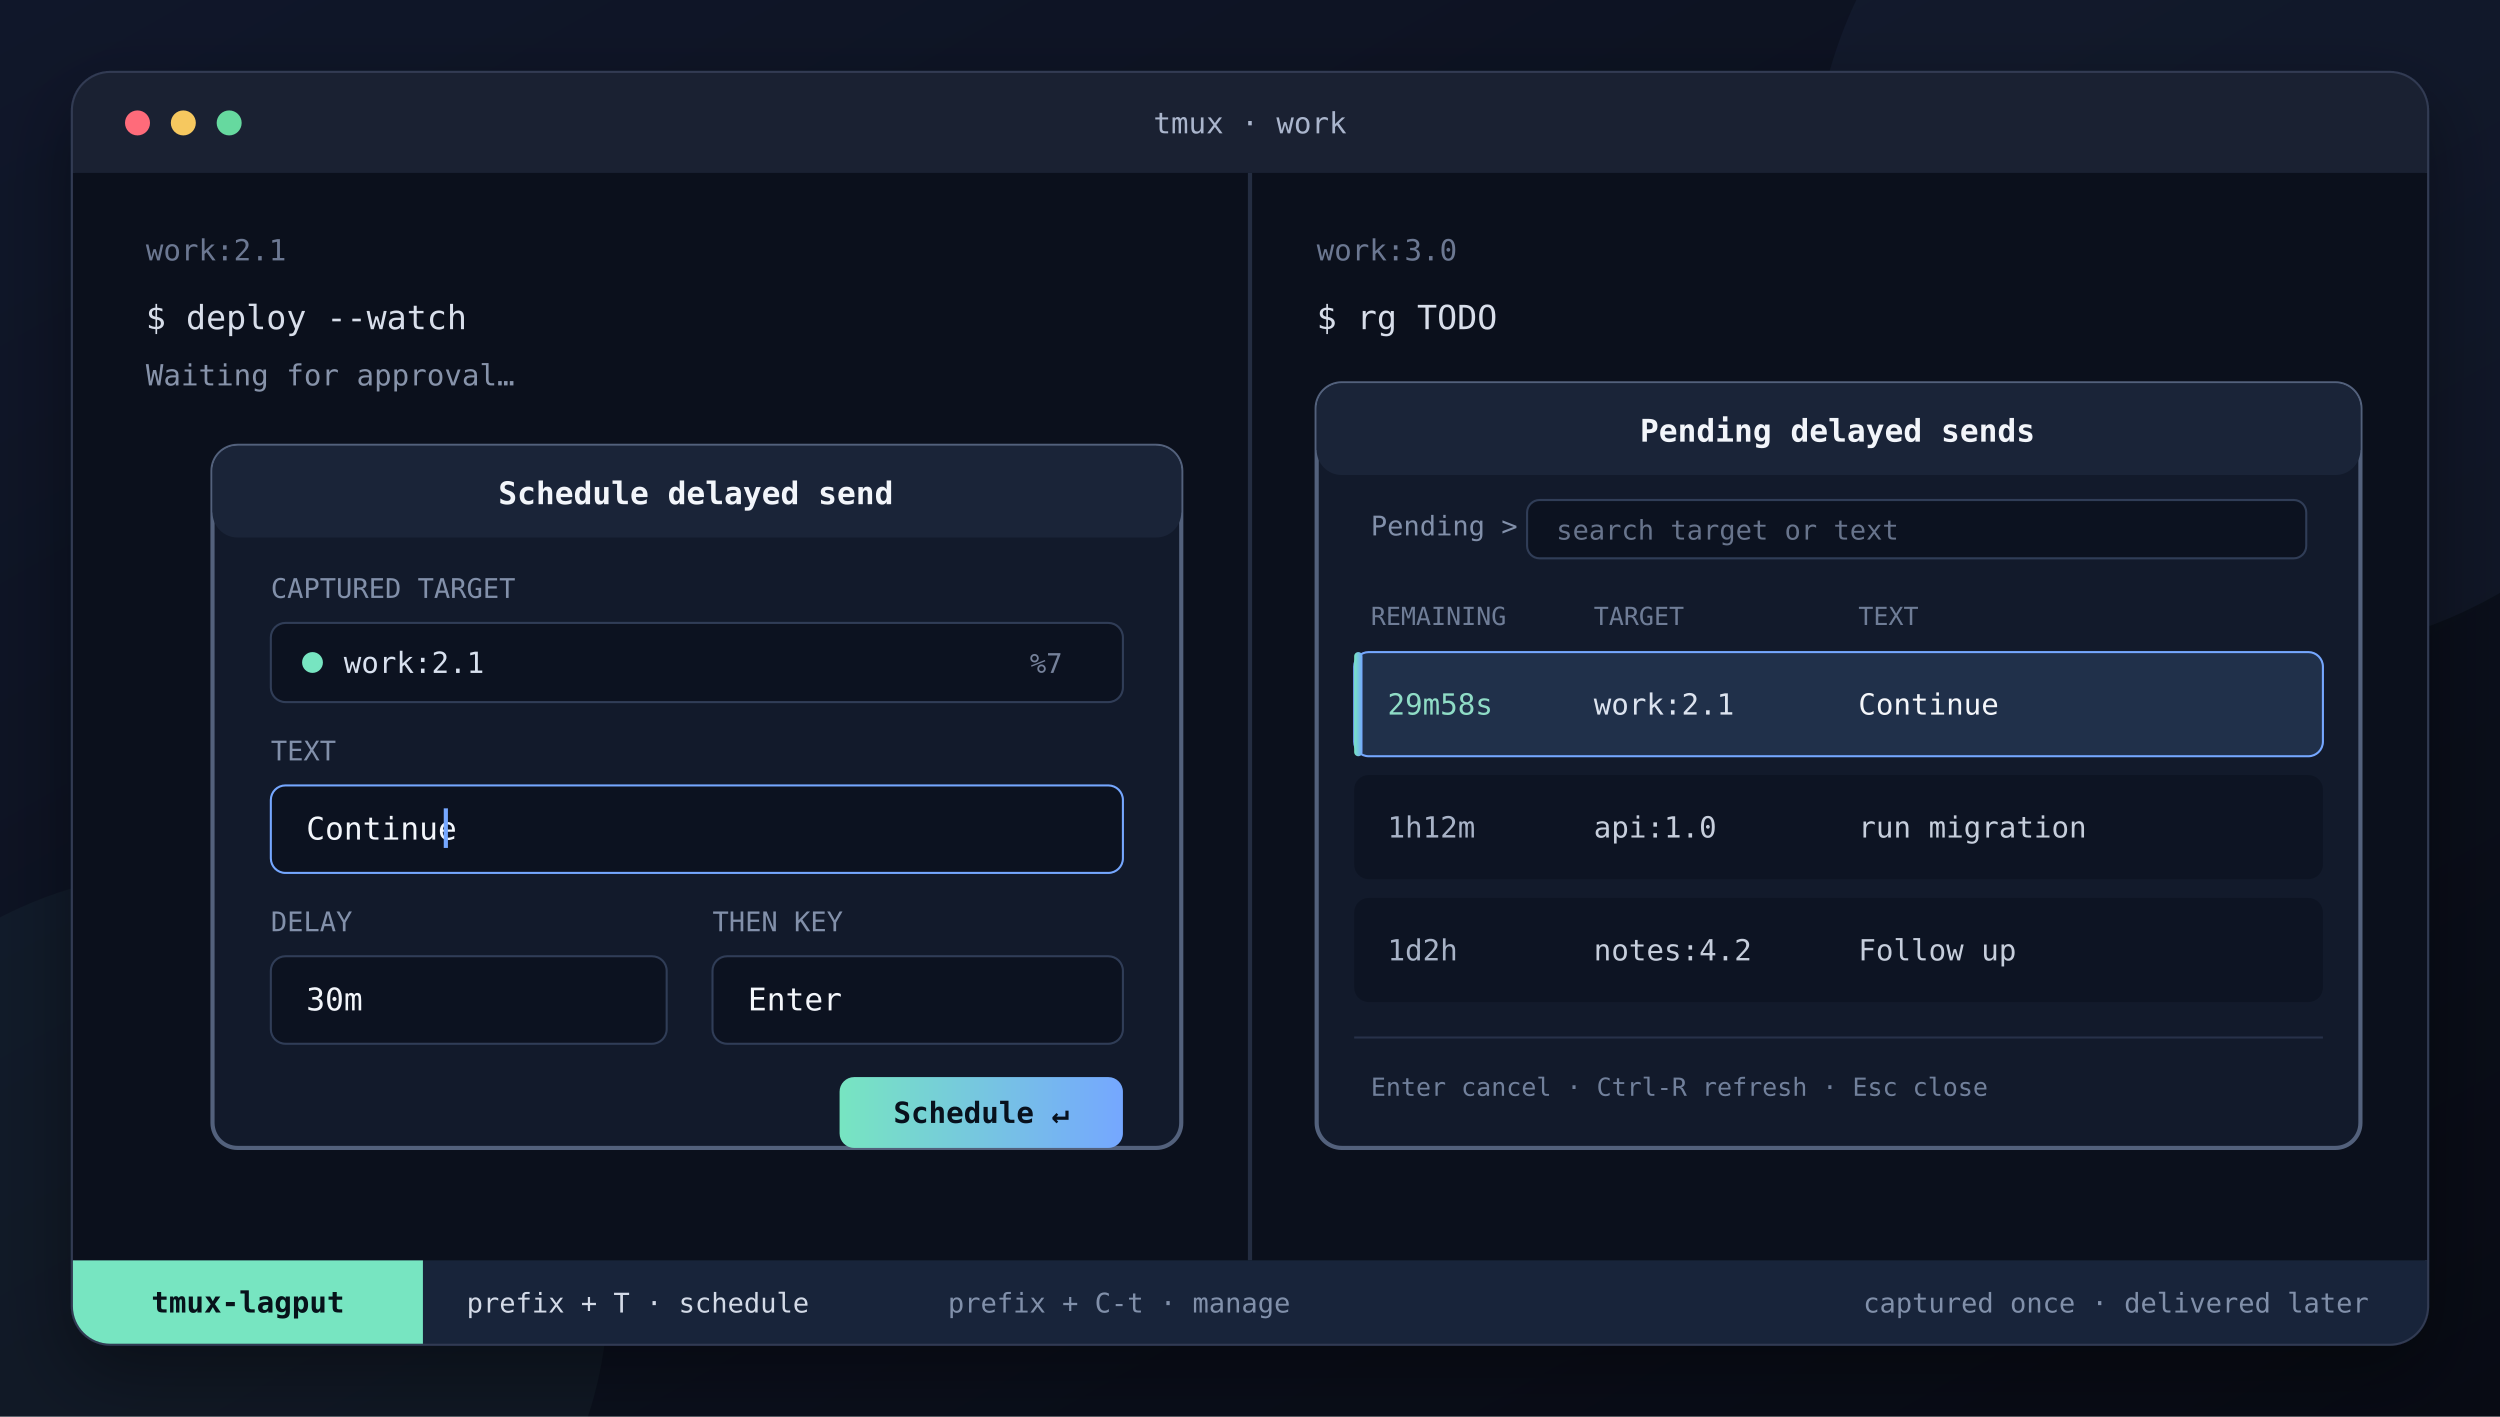
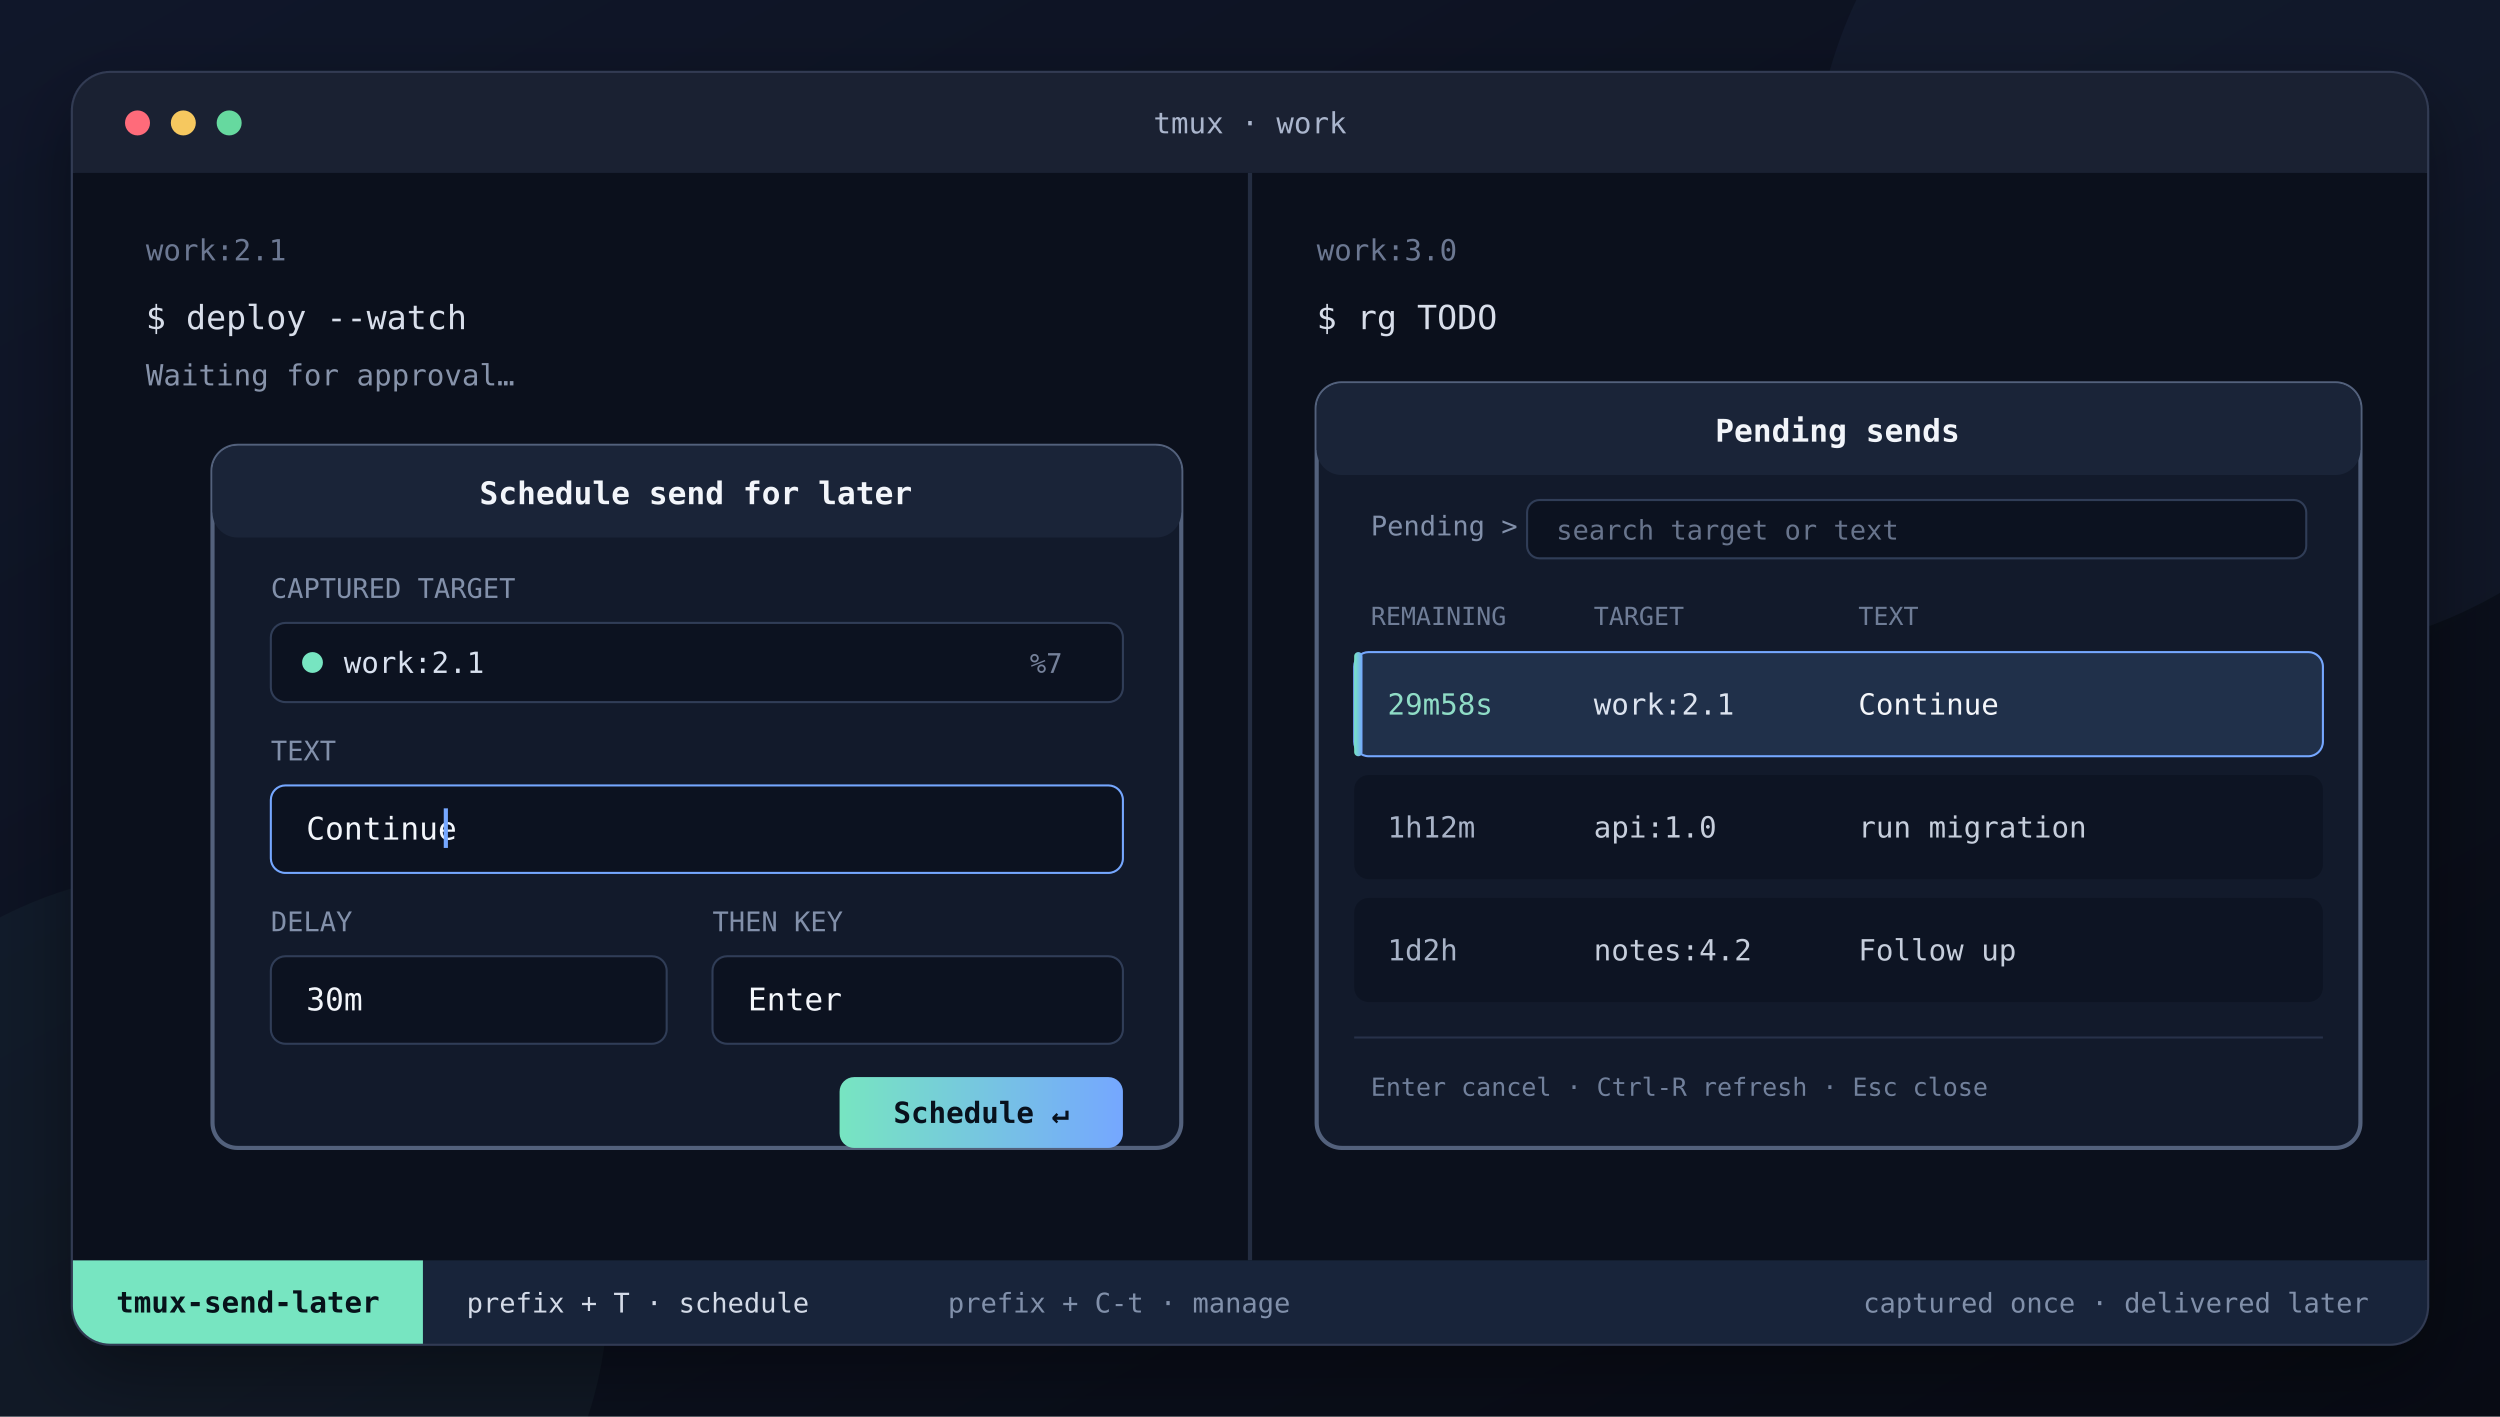
<svg xmlns="http://www.w3.org/2000/svg" width="1200" height="680" viewBox="0 0 1200 680" role="img" aria-labelledby="title description">
  <defs>
    <linearGradient id="background" x1="0" y1="0" x2="1" y2="1">
      <stop offset="0" stop-color="#10172a" />
      <stop offset="1" stop-color="#080b14" />
    </linearGradient>
    <linearGradient id="accent" x1="0" y1="0" x2="1" y2="0">
      <stop offset="0" stop-color="#77e5c1" />
      <stop offset="1" stop-color="#75a7ff" />
    </linearGradient>
    <filter id="shadow" x="-20%" y="-20%" width="140%" height="160%">
      <feDropShadow dx="0" dy="14" stdDeviation="18" flood-color="#000000" flood-opacity="0.38" />
    </filter>
    <clipPath id="window-clip">
      <rect x="35" y="35" width="1130" height="610" rx="18" />
    </clipPath>
  </defs>
  <rect width="1200" height="680" fill="url(#background)" />
  <circle cx="1090" cy="94" r="220" fill="#75a7ff" opacity="0.05" />
  <circle cx="92" cy="618" r="200" fill="#77e5c1" opacity="0.04" />
  <g filter="url(#shadow)">
    <rect x="35" y="35" width="1130" height="610" rx="18" fill="#0d1220" stroke="#303a52" stroke-width="2" />
  </g>
  <g clip-path="url(#window-clip)">
    <rect x="35" y="35" width="1130" height="48" fill="#1a2132" />
    <circle cx="66" cy="59" r="6" fill="#ff6b7a" />
    <circle cx="88" cy="59" r="6" fill="#f6c85f" />
    <circle cx="110" cy="59" r="6" fill="#66d99f" />
    <text x="600" y="64" fill="#aab5cc" font-family="ui-monospace, SFMono-Regular, Menlo, Consolas, monospace" font-size="14" text-anchor="middle">tmux · work</text>
    <rect x="35" y="83" width="1130" height="522" fill="#0b101c" />
    <path d="M600 83V605" stroke="#242d41" stroke-width="2" />
    <g font-family="ui-monospace, SFMono-Regular, Menlo, Consolas, monospace">
      <text x="70" y="125" fill="#6c7892" font-size="14">work:2.1</text>
      <text x="70" y="158" fill="#d8deea" font-size="16">$ deploy --watch</text>
      <text x="70" y="185" fill="#8793aa" font-size="14">Waiting for approval…</text>
      <rect x="102" y="214" width="465" height="337" rx="12" fill="#121a2b" stroke="#53617c" stroke-width="2" />
      <rect x="102" y="214" width="465" height="44" rx="12" fill="#1a2438" />
      <path d="M102 246V226a12 12 0 0 1 12-12h441a12 12 0 0 1 12 12v20z" fill="#1a2438" />
-       <text x="334" y="242" fill="#f2f5fa" font-size="15" font-weight="600" text-anchor="middle">Schedule delayed send</text>
+       <text x="334" y="242" fill="#f2f5fa" font-size="15" font-weight="600" text-anchor="middle">Schedule send for later</text>
      <text x="130" y="287" fill="#8290aa" font-size="13">CAPTURED TARGET</text>
      <rect x="130" y="299" width="409" height="38" rx="7" fill="#0c1220" stroke="#303d57" />
      <circle cx="150" cy="318" r="5" fill="#77e5c1" />
      <text x="165" y="323" fill="#d9e1ef" font-size="14">work:2.1</text>
      <text x="510" y="323" fill="#75819a" font-size="13" text-anchor="end">%7</text>
      <text x="130" y="365" fill="#8290aa" font-size="13">TEXT</text>
      <rect x="130" y="377" width="409" height="42" rx="7" fill="#0c1220" stroke="#75a7ff" />
      <text x="147" y="403" fill="#f3f6fb" font-size="15">Continue</text>
      <rect x="213" y="388" width="2" height="19" fill="#75a7ff" />
      <text x="130" y="447" fill="#8290aa" font-size="13">DELAY</text>
      <rect x="130" y="459" width="190" height="42" rx="7" fill="#0c1220" stroke="#303d57" />
      <text x="147" y="485" fill="#f3f6fb" font-size="15">30m</text>
      <text x="342" y="447" fill="#8290aa" font-size="13">THEN KEY</text>
      <rect x="342" y="459" width="197" height="42" rx="7" fill="#0c1220" stroke="#303d57" />
      <text x="359" y="485" fill="#f3f6fb" font-size="15">Enter</text>
      <rect x="403" y="517" width="136" height="34" rx="7" fill="url(#accent)" />
      <text x="471" y="539" fill="#08111d" font-size="14" font-weight="700" text-anchor="middle">Schedule ↵</text>
      <text x="632" y="125" fill="#6c7892" font-size="14">work:3.0</text>
      <text x="632" y="158" fill="#d8deea" font-size="16">$ rg TODO</text>
      <rect x="632" y="184" width="501" height="367" rx="12" fill="#121a2b" stroke="#53617c" stroke-width="2" />
      <rect x="632" y="184" width="501" height="44" rx="12" fill="#1a2438" />
      <path d="M632 216V196a12 12 0 0 1 12-12h477a12 12 0 0 1 12 12v20z" fill="#1a2438" />
-       <text x="882" y="212" fill="#f2f5fa" font-size="15" font-weight="600" text-anchor="middle">Pending delayed sends</text>
+       <text x="882" y="212" fill="#f2f5fa" font-size="15" font-weight="600" text-anchor="middle">Pending sends</text>
      <text x="658" y="257" fill="#8290aa" font-size="13">Pending &gt;</text>
      <rect x="733" y="240" width="374" height="28" rx="6" fill="#0c1220" stroke="#303d57" />
      <text x="747" y="259" fill="#68748c" font-size="13">search target or text</text>
      <text x="658" y="300" fill="#6f7d97" font-size="12">REMAINING</text>
      <text x="765" y="300" fill="#6f7d97" font-size="12">TARGET</text>
      <text x="892" y="300" fill="#6f7d97" font-size="12">TEXT</text>
      <rect x="650" y="313" width="465" height="50" rx="7" fill="#20304a" stroke="#75a7ff" />
      <rect x="650" y="313" width="4" height="50" rx="2" fill="url(#accent)" />
      <text x="666" y="343" fill="#8fdcc6" font-size="14">29m58s</text>
      <text x="765" y="343" fill="#dce3ef" font-size="14">work:2.1</text>
      <text x="892" y="343" fill="#f4f6fa" font-size="14">Continue</text>
      <rect x="650" y="372" width="465" height="50" rx="7" fill="#0d1423" />
      <text x="666" y="402" fill="#a8b3c7" font-size="14">1h12m</text>
      <text x="765" y="402" fill="#c6cedc" font-size="14">api:1.0</text>
      <text x="892" y="402" fill="#c6cedc" font-size="14">run migration</text>
      <rect x="650" y="431" width="465" height="50" rx="7" fill="#0d1423" />
      <text x="666" y="461" fill="#a8b3c7" font-size="14">1d2h</text>
      <text x="765" y="461" fill="#c6cedc" font-size="14">notes:4.2</text>
      <text x="892" y="461" fill="#c6cedc" font-size="14">Follow up</text>
      <path d="M650 498H1115" stroke="#273149" />
      <text x="658" y="526" fill="#71809b" font-size="12">Enter cancel · Ctrl-R refresh · Esc close</text>
      <rect x="35" y="605" width="1130" height="40" fill="#18243a" />
      <rect x="35" y="605" width="168" height="40" fill="#77e5c1" />
-       <text x="119" y="630" fill="#07121a" font-size="14" font-weight="700" text-anchor="middle">tmux-lagput</text>
+       <text x="119" y="630" fill="#07121a" font-size="14" font-weight="700" text-anchor="middle">tmux-send-later</text>
      <text x="224" y="630" fill="#d3dae7" font-size="13">prefix + T · schedule</text>
      <text x="455" y="630" fill="#8190aa" font-size="13">prefix + C-t · manage</text>
      <text x="1137" y="630" fill="#8190aa" font-size="13" text-anchor="end">captured once · delivered later</text>
    </g>
  </g>
</svg>
